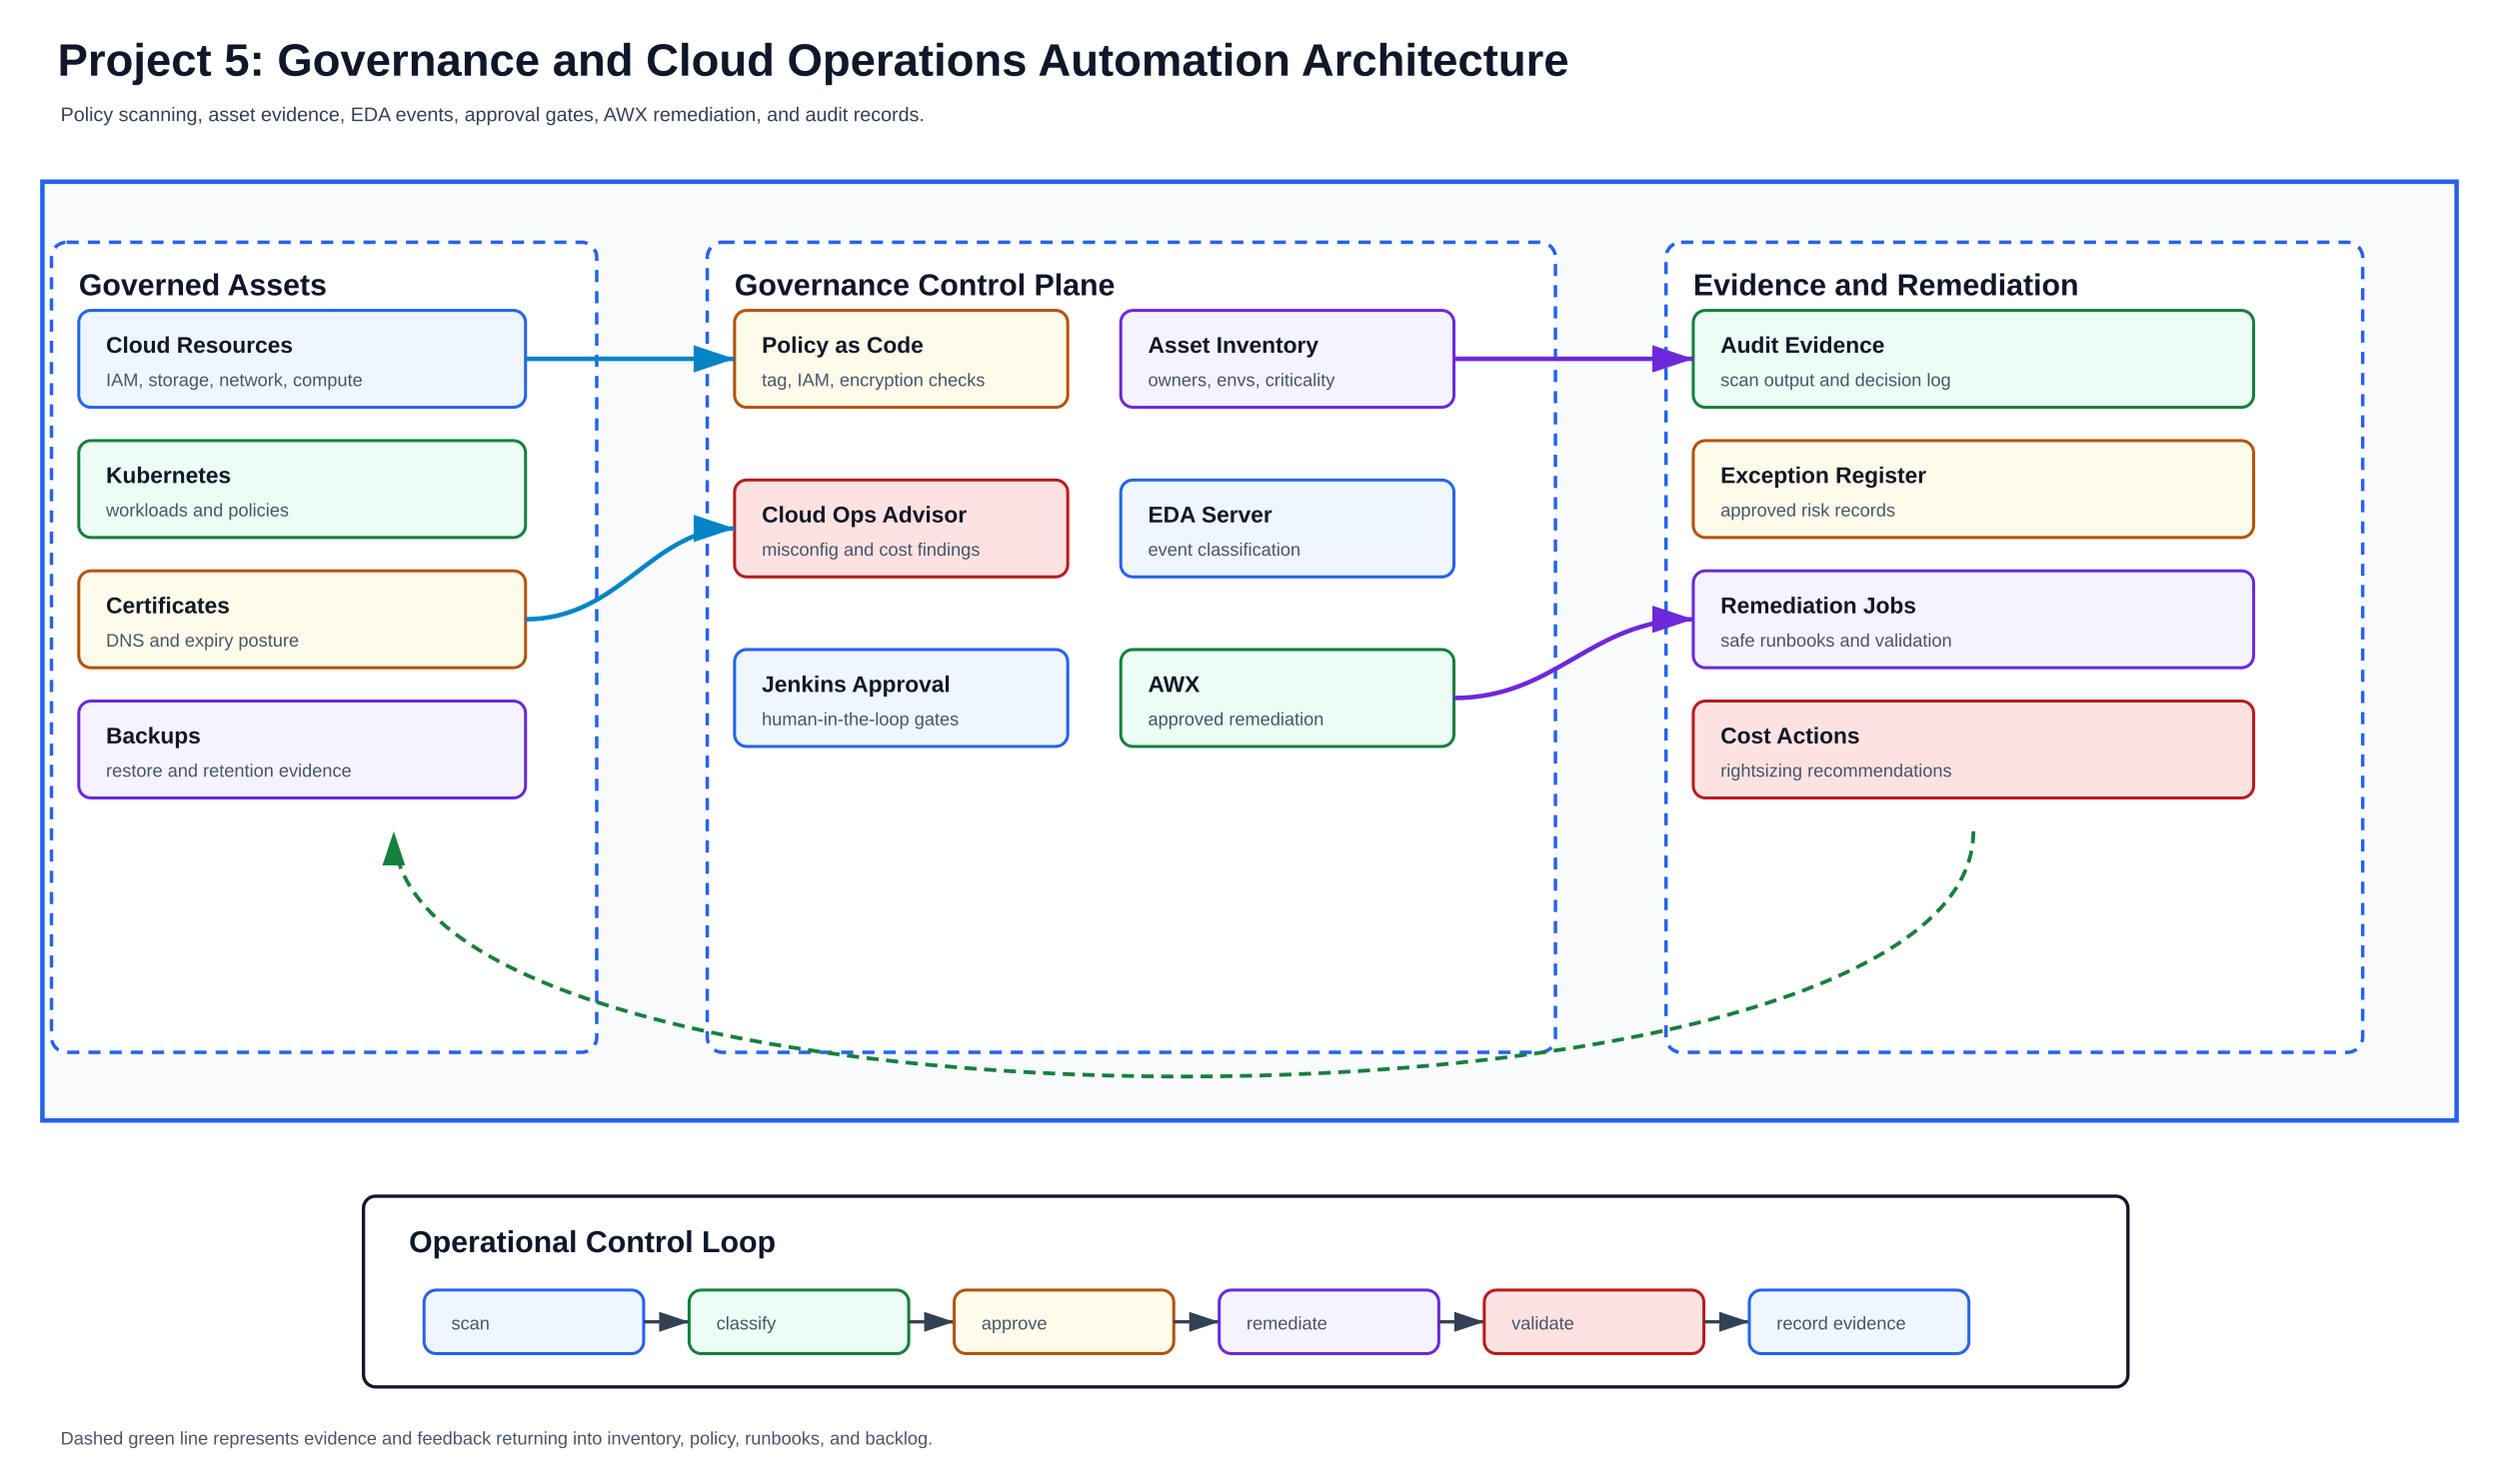
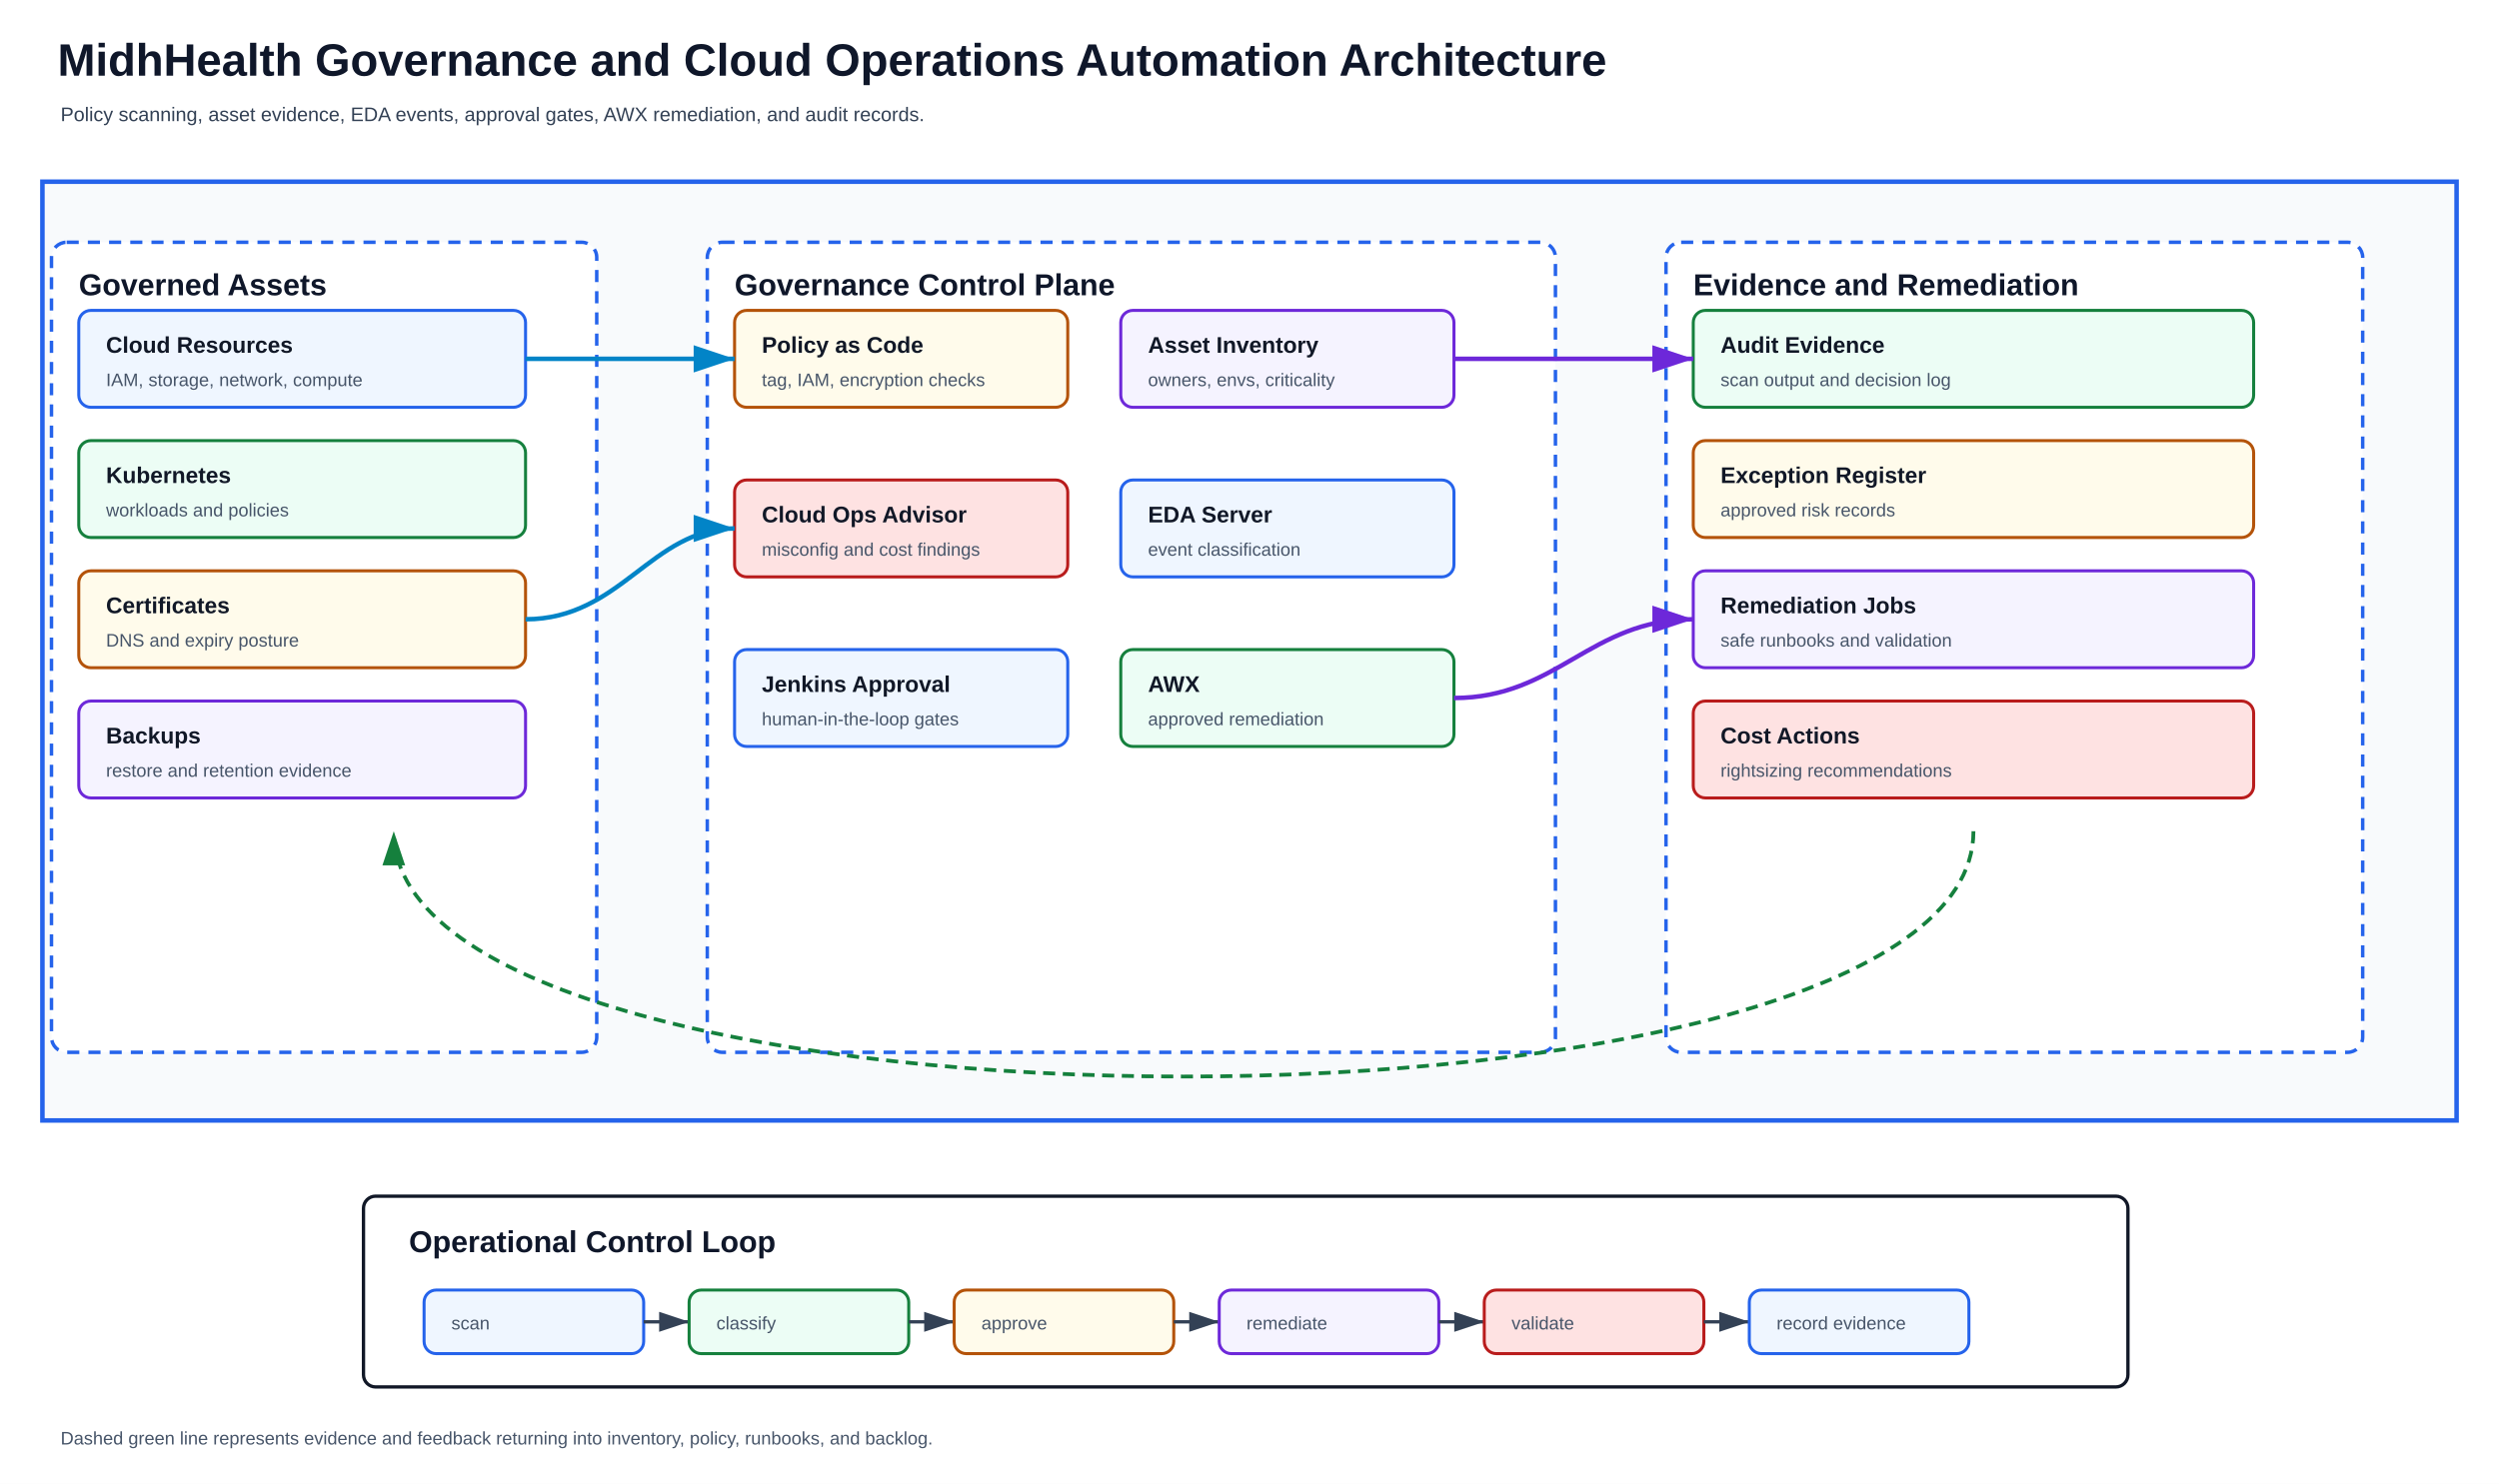
<svg xmlns="http://www.w3.org/2000/svg" width="1650" height="980" viewBox="0 0 1650 980" role="img" aria-labelledby="title desc">
  <defs>
    <style>
.bg{fill:#fff}.outer{fill:#f8fafc;stroke:#2563eb;stroke-width:3}.zone{fill:#fff;stroke:#2563eb;stroke-width:2.3;stroke-dasharray:8 6;rx:10}.panel{fill:#fff;stroke:#111827;stroke-width:2.2;rx:8}.blue{fill:#eff6ff;stroke:#2563eb;stroke-width:2;rx:8}.green{fill:#ecfdf5;stroke:#15803d;stroke-width:2;rx:8}.amber{fill:#fffbeb;stroke:#b45309;stroke-width:2;rx:8}.red{fill:#fee2e2;stroke:#b91c1c;stroke-width:2;rx:8}.purple{fill:#f5f3ff;stroke:#6d28d9;stroke-width:2;rx:8}.title{font:700 30px Arial,sans-serif;fill:#0f172a}.h1{font:700 20px Arial,sans-serif;fill:#0f172a}.h2{font:700 15px Arial,sans-serif;fill:#111827}.txt{font:13px Arial,sans-serif;fill:#334155}.small{font:12px Arial,sans-serif;fill:#475569}.flow{stroke:#334155;stroke-width:2.2;fill:none;marker-end:url(#arrow)}.ctrl{stroke:#6d28d9;stroke-width:3;fill:none;marker-end:url(#arrowP)}.data{stroke:#0284c7;stroke-width:3;fill:none;marker-end:url(#arrowB)}.evidence{stroke:#15803d;stroke-width:2.5;fill:none;stroke-dasharray:8 5;marker-end:url(#arrowG)}
</style>
    <marker id="arrow" markerWidth="10" markerHeight="10" refX="9" refY="3" orient="auto" markerUnits="strokeWidth">
      <path d="M0,0 L0,6 L9,3 z" fill="#334155" />
    </marker>
    <marker id="arrowP" markerWidth="10" markerHeight="10" refX="9" refY="3" orient="auto" markerUnits="strokeWidth">
      <path d="M0,0 L0,6 L9,3 z" fill="#6d28d9" />
    </marker>
    <marker id="arrowB" markerWidth="10" markerHeight="10" refX="9" refY="3" orient="auto" markerUnits="strokeWidth">
      <path d="M0,0 L0,6 L9,3 z" fill="#0284c7" />
    </marker>
    <marker id="arrowG" markerWidth="10" markerHeight="10" refX="9" refY="3" orient="auto" markerUnits="strokeWidth">
      <path d="M0,0 L0,6 L9,3 z" fill="#15803d" />
    </marker>
  </defs>
  <rect class="bg" width="1650" height="980" />
-   <text class="title" x="38" y="50">Project 5: Governance and Cloud Operations Automation Architecture</text>
+   <text class="title" x="38" y="50">MidhHealth Governance and Cloud Operations Automation Architecture</text>
  <text class="txt" x="40" y="80">Policy scanning, asset evidence, EDA events, approval gates, AWX remediation, and audit records.</text>
  <rect class="outer" x="28" y="120" width="1594" height="620" />
  <rect class="zone" x="34" y="160" width="360" height="535" />
  <text class="h1" x="52" y="195">Governed Assets</text>
  <rect class="zone" x="467" y="160" width="560" height="535" />
  <text class="h1" x="485" y="195">Governance Control Plane</text>
  <rect class="zone" x="1100" y="160" width="460" height="535" />
  <text class="h1" x="1118" y="195">Evidence and Remediation</text>
  <rect class="blue" x="52" y="205" width="295" height="64" />
  <text class="h2" x="70" y="233">Cloud Resources</text>
  <text class="small" x="70" y="255">IAM, storage, network, compute</text>
  <rect class="green" x="52" y="291" width="295" height="64" />
  <text class="h2" x="70" y="319">Kubernetes</text>
  <text class="small" x="70" y="341">workloads and policies</text>
  <rect class="amber" x="52" y="377" width="295" height="64" />
  <text class="h2" x="70" y="405">Certificates</text>
  <text class="small" x="70" y="427">DNS and expiry posture</text>
  <rect class="purple" x="52" y="463" width="295" height="64" />
  <text class="h2" x="70" y="491">Backups</text>
  <text class="small" x="70" y="513">restore and retention evidence</text>
  <rect class="amber" x="485" y="205" width="220" height="64" />
  <text class="h2" x="503" y="233">Policy as Code</text>
  <text class="small" x="503" y="255">tag, IAM, encryption checks</text>
  <rect class="purple" x="740" y="205" width="220" height="64" />
  <text class="h2" x="758" y="233">Asset Inventory</text>
  <text class="small" x="758" y="255">owners, envs, criticality</text>
  <rect class="red" x="485" y="317" width="220" height="64" />
  <text class="h2" x="503" y="345">Cloud Ops Advisor</text>
  <text class="small" x="503" y="367">misconfig and cost findings</text>
  <rect class="blue" x="740" y="317" width="220" height="64" />
  <text class="h2" x="758" y="345">EDA Server</text>
  <text class="small" x="758" y="367">event classification</text>
  <rect class="blue" x="485" y="429" width="220" height="64" />
  <text class="h2" x="503" y="457">Jenkins Approval</text>
  <text class="small" x="503" y="479">human-in-the-loop gates</text>
  <rect class="green" x="740" y="429" width="220" height="64" />
  <text class="h2" x="758" y="457">AWX</text>
  <text class="small" x="758" y="479">approved remediation</text>
  <rect class="green" x="1118" y="205" width="370" height="64" />
  <text class="h2" x="1136" y="233">Audit Evidence</text>
  <text class="small" x="1136" y="255">scan output and decision log</text>
  <rect class="amber" x="1118" y="291" width="370" height="64" />
  <text class="h2" x="1136" y="319">Exception Register</text>
  <text class="small" x="1136" y="341">approved risk records</text>
  <rect class="purple" x="1118" y="377" width="370" height="64" />
  <text class="h2" x="1136" y="405">Remediation Jobs</text>
  <text class="small" x="1136" y="427">safe runbooks and validation</text>
  <rect class="red" x="1118" y="463" width="370" height="64" />
  <text class="h2" x="1136" y="491">Cost Actions</text>
  <text class="small" x="1136" y="513">rightsizing recommendations</text>
  <path class="data" d="M347 237 C410 237 430 237 485 237" />
  <path class="data" d="M347 409 C410 409 430 349 485 349" />
  <path class="ctrl" d="M960 237 C1028 237 1050 237 1118 237" />
  <path class="ctrl" d="M960 461 C1028 461 1050 409 1118 409" />
  <path class="evidence" d="M1303 549 C1303 765 260 765 260 549" />
  <rect class="panel" x="240" y="790" width="1165" height="126" />
  <text class="h1" x="270" y="827">Operational Control Loop</text>
  <rect class="blue" x="280" y="852" width="145" height="42" />
  <text class="small" x="298" y="878">scan</text>
  <path class="flow" d="M425 873 L455 873" />
  <rect class="green" x="455" y="852" width="145" height="42" />
  <text class="small" x="473" y="878">classify</text>
  <path class="flow" d="M600 873 L630 873" />
  <rect class="amber" x="630" y="852" width="145" height="42" />
  <text class="small" x="648" y="878">approve</text>
  <path class="flow" d="M775 873 L805 873" />
  <rect class="purple" x="805" y="852" width="145" height="42" />
  <text class="small" x="823" y="878">remediate</text>
  <path class="flow" d="M950 873 L980 873" />
  <rect class="red" x="980" y="852" width="145" height="42" />
  <text class="small" x="998" y="878">validate</text>
  <path class="flow" d="M1125 873 L1155 873" />
  <rect class="blue" x="1155" y="852" width="145" height="42" />
  <text class="small" x="1173" y="878">record evidence</text>
  <text class="small" x="40" y="954">Dashed green line represents evidence and feedback returning into inventory, policy, runbooks, and backlog.</text>
</svg>
